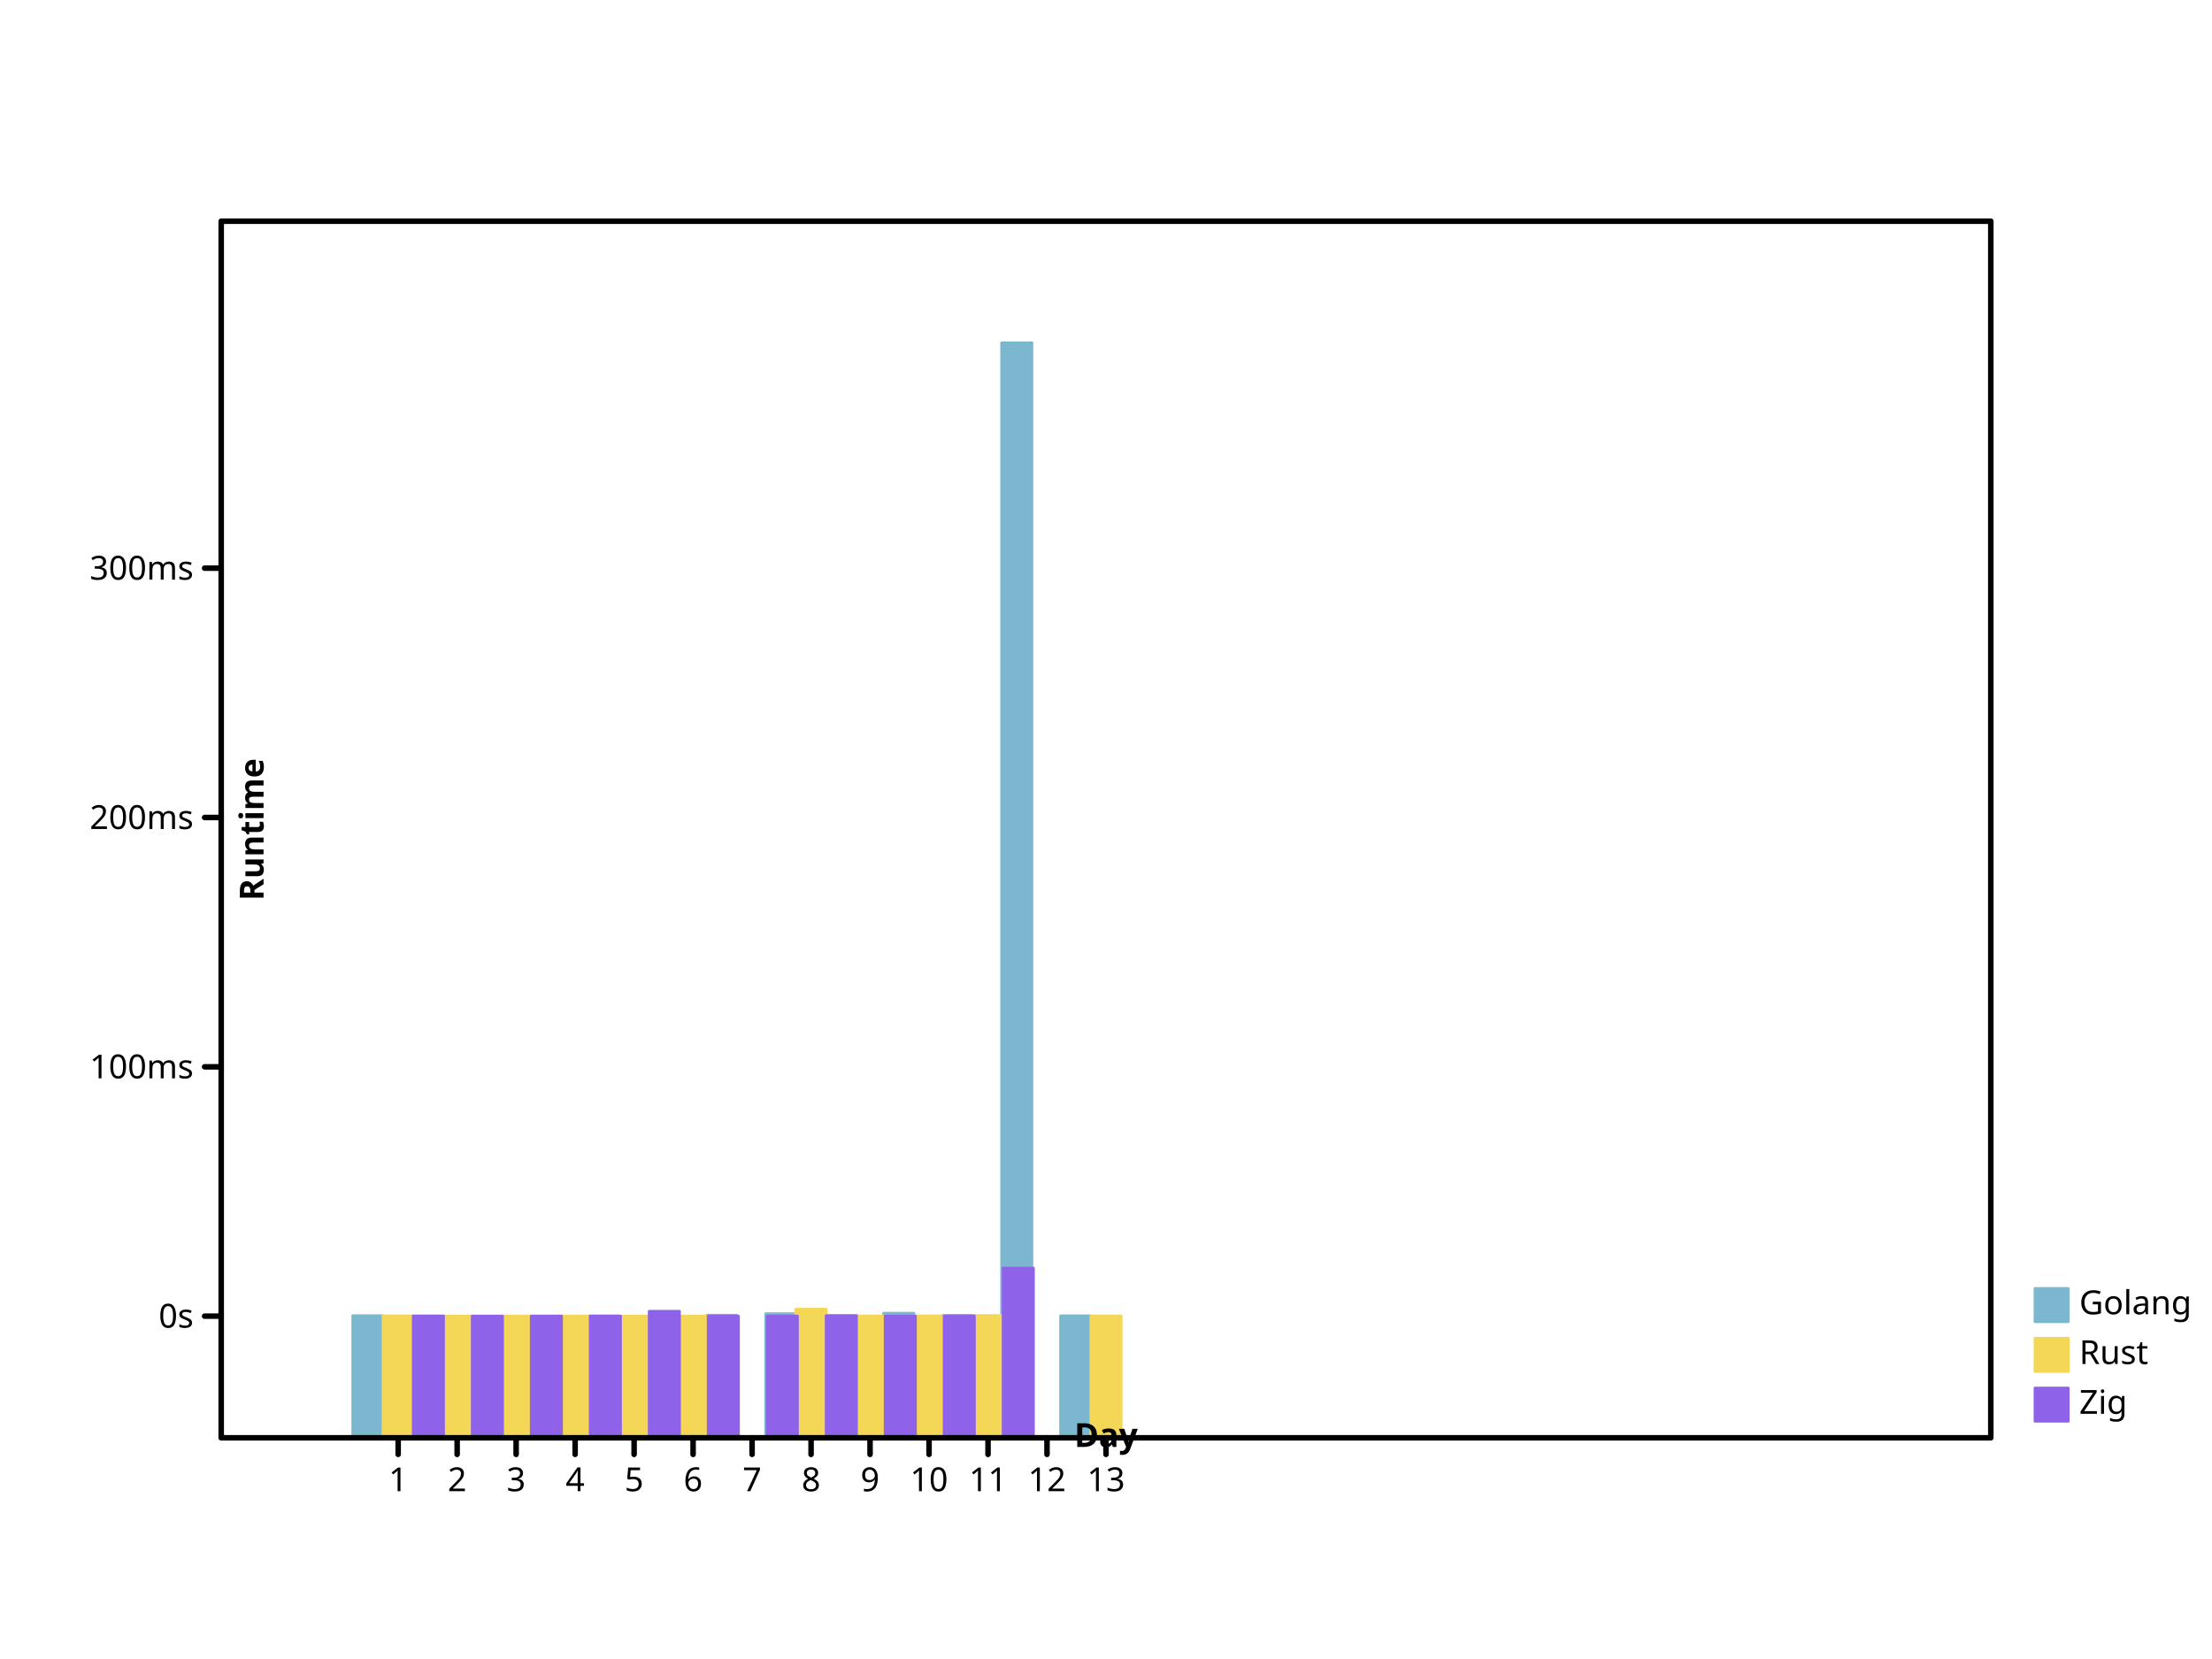
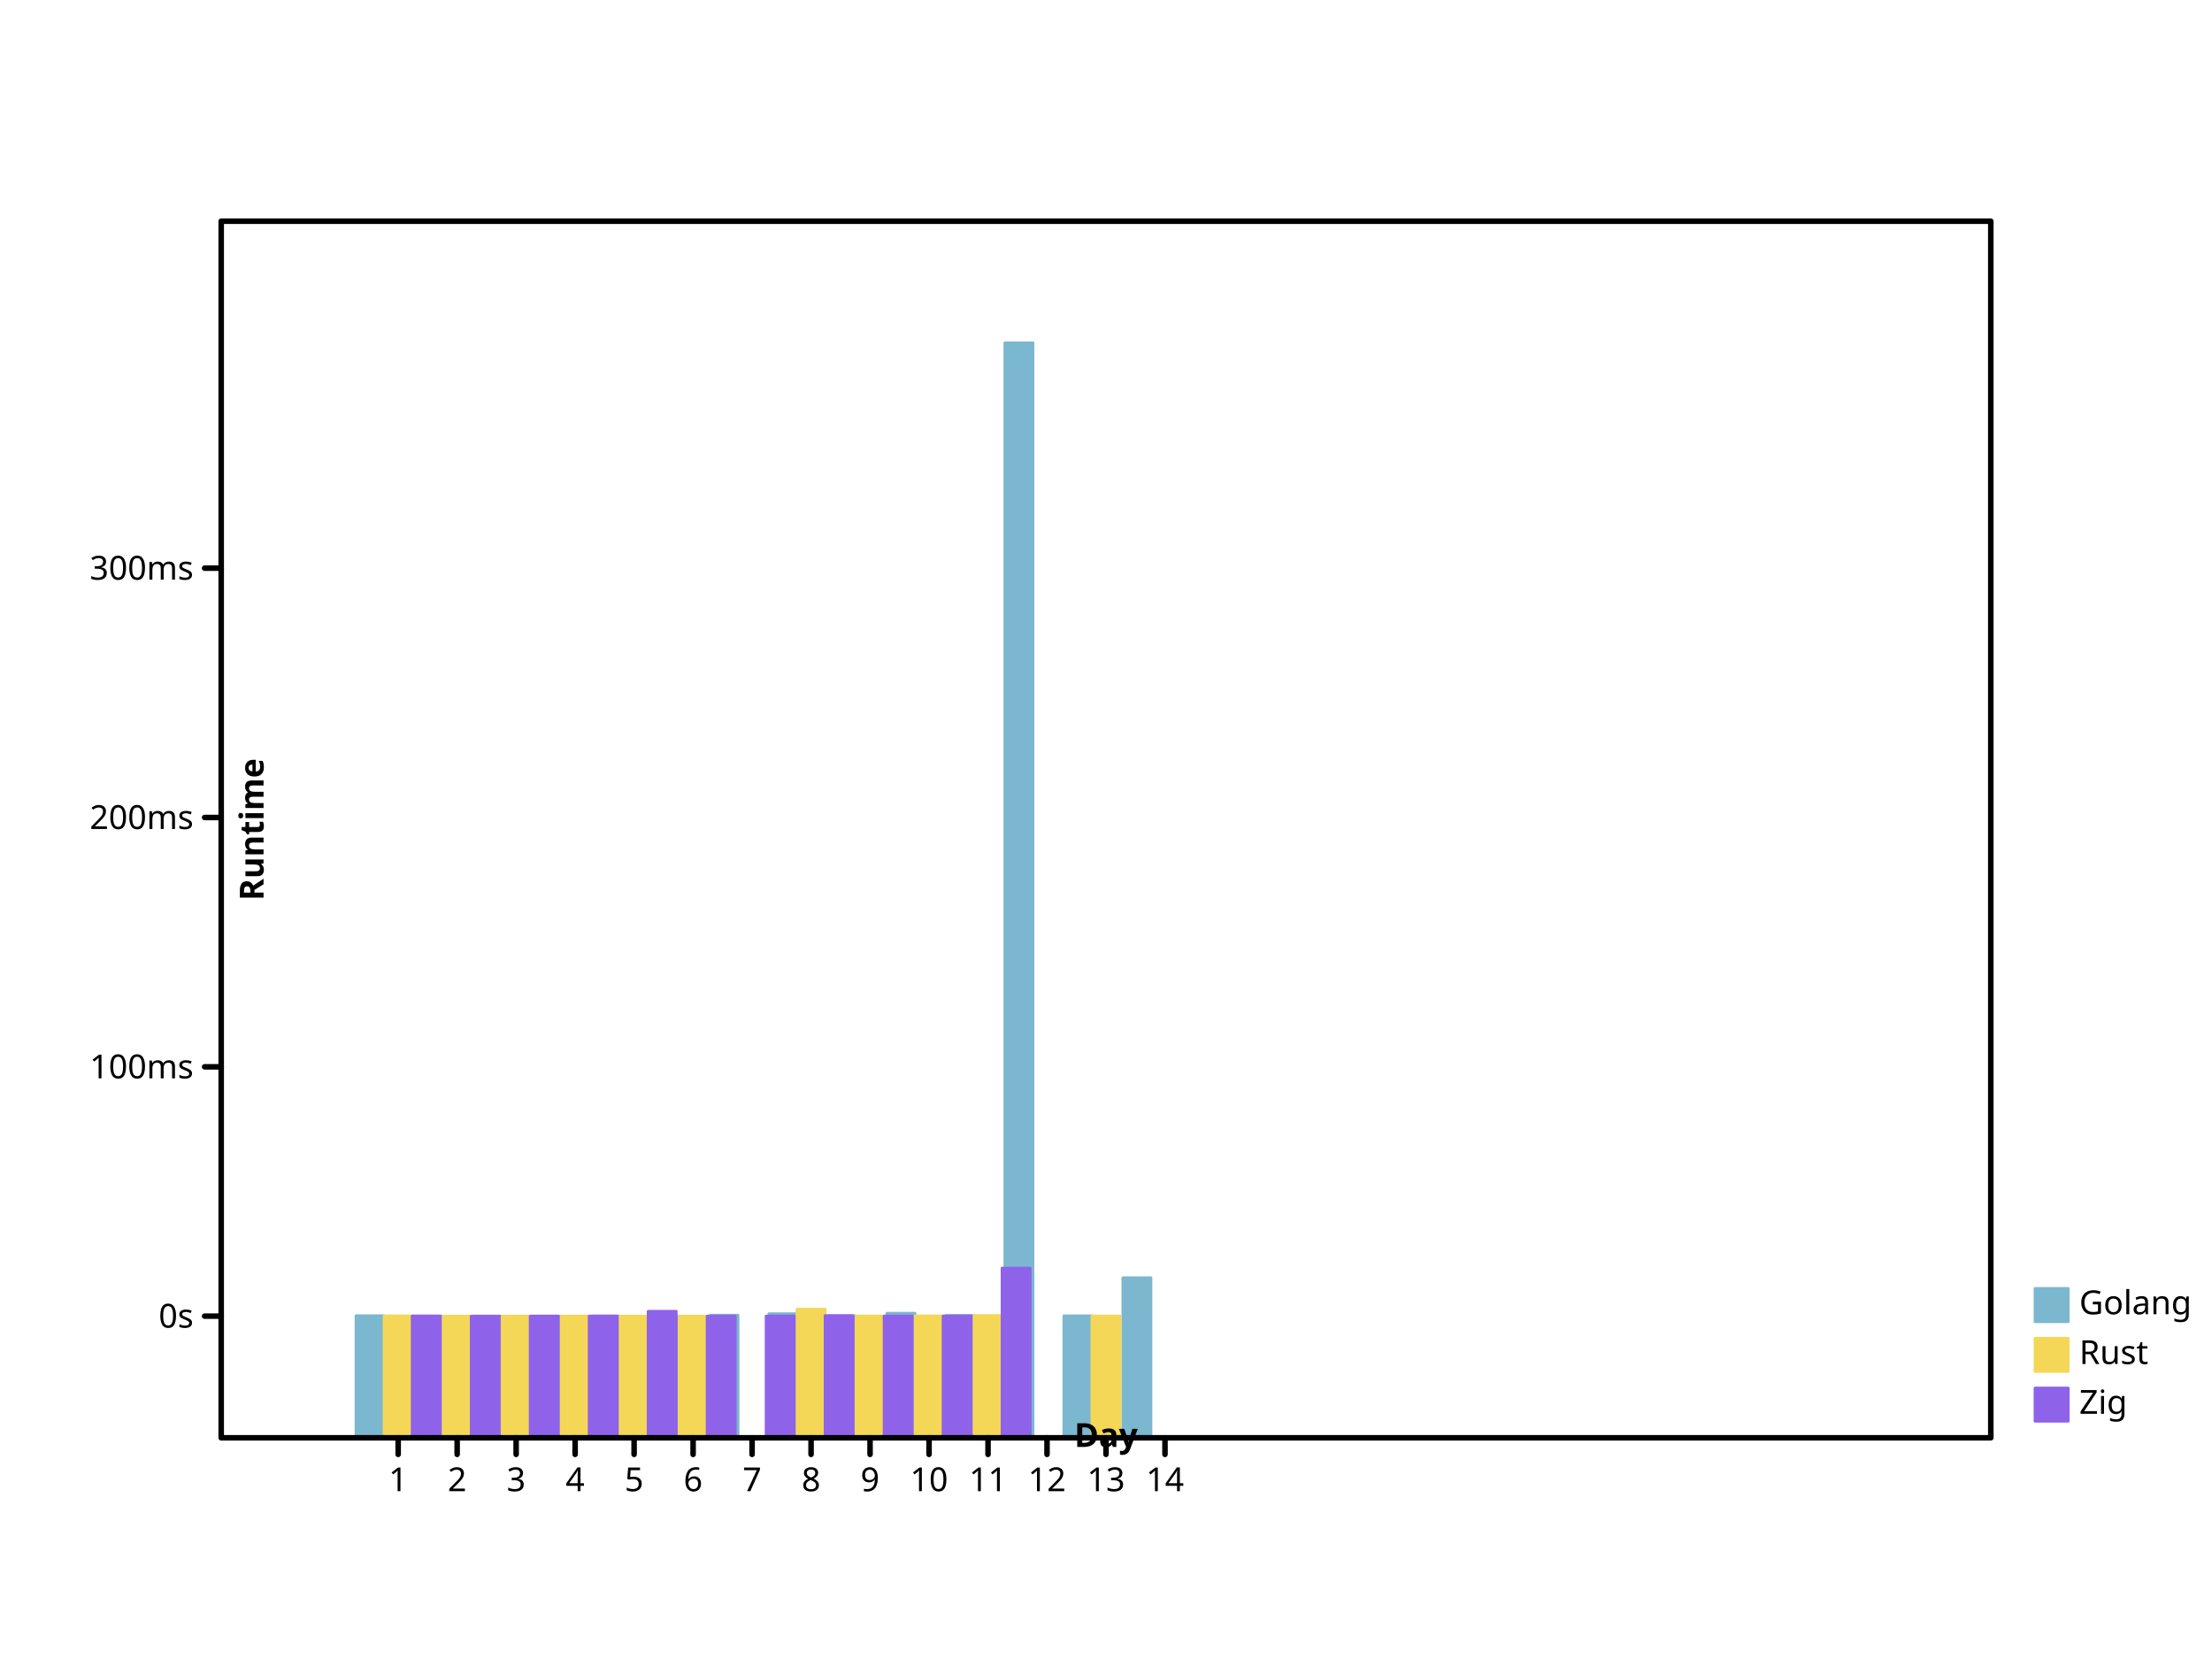
- <svg xmlns="http://www.w3.org/2000/svg" height="600" viewbox="0 0 800 600" preserveAspectRatio="xMidYMid meet" width="800">
+ <svg xmlns="http://www.w3.org/2000/svg" width="800" height="600" viewbox="0 0 800 600" preserveAspectRatio="xMidYMid meet">
  <defs>
-     <marker markerUnits="userSpaceOnUse" markerWidth="2%" markerHeight="2%" id="circle" viewBox="0 0 10 10 " refX="5" refY="5">
-       <circle stroke="black" cx="5" cy="5" r="3" fill="none" />
+     <marker viewBox="0 0 10 10 " refX="5" refY="5" markerUnits="userSpaceOnUse" markerWidth="2%" markerHeight="2%" id="circle">
+       <circle cx="5" cy="5" r="3" fill="none" stroke="black" />
    </marker>
-     <marker refY="5" markerUnits="userSpaceOnUse" markerWidth="2%" markerHeight="2%" id="filled-circle" viewBox="0 0 10 10 " refX="5">
-       <circle cx="5" cy="5" r="3" fill="black" stroke="none" />
+     <marker markerWidth="2%" markerHeight="2%" id="filled-circle" viewBox="0 0 10 10 " refX="5" refY="5" markerUnits="userSpaceOnUse">
+       <circle fill="black" stroke="none" cx="5" cy="5" r="3" />
    </marker>
-     <marker markerHeight="2%" id="square" viewBox="0 0 10 10 " refX="5" refY="5" markerUnits="userSpaceOnUse" markerWidth="2%">
-       <rect height="6" fill="none" stroke="black" x="2" y="2" width="6" />
+     <marker markerUnits="userSpaceOnUse" markerWidth="2%" markerHeight="2%" id="square" viewBox="0 0 10 10 " refX="5" refY="5">
+       <rect fill="none" stroke="black" x="2" y="2" width="6" height="6" />
    </marker>
-     <marker viewBox="0 0 10 10 " refX="5" refY="5" markerUnits="userSpaceOnUse" markerWidth="2%" markerHeight="2%" id="filled-square">
-       <rect fill="black" stroke="none" x="2" y="2" width="6" height="6" />
+     <marker refY="5" markerUnits="userSpaceOnUse" markerWidth="2%" markerHeight="2%" id="filled-square" viewBox="0 0 10 10 " refX="5">
+       <rect height="6" fill="black" stroke="none" x="2" y="2" width="6" />
    </marker>
  </defs>
  <g transform="translate(80 520 )scale(1 -1 )" fill="hsl(198, 47%, 65%)" stroke="hsl(198, 47%, 65%)" stroke-width="1px" stroke-linecap="round" stroke-linejoin="round">
-     <rect width="1.094017e+01" height="4.416107e+01" vector-effect="non-scaling-stroke" x="4.758974e+01" y="0" />
-     <rect y="0" width="1.094017e+01" height="4.400552e+01" vector-effect="non-scaling-stroke" x="6.892308e+01" />
-     <rect height="4.402370e+01" vector-effect="non-scaling-stroke" x="9.025641e+01" y="0" width="1.094017e+01" />
-     <rect y="0" width="1.094017e+01" height="4.403046e+01" vector-effect="non-scaling-stroke" x="1.115897e+02" />
-     <rect height="4.404900e+01" vector-effect="non-scaling-stroke" x="1.329231e+02" y="0" width="1.094017e+01" />
-     <rect y="0" width="1.094017e+01" height="4.400013e+01" vector-effect="non-scaling-stroke" x="1.542564e+02" />
-     <rect vector-effect="non-scaling-stroke" x="1.755897e+02" y="0" width="1.094017e+01" height="4.433411e+01" />
-     <rect width="1.094017e+01" height="4.488021e+01" vector-effect="non-scaling-stroke" x="1.969231e+02" y="0" />
-     <rect vector-effect="non-scaling-stroke" x="2.182564e+02" y="0" width="1.094017e+01" height="4.407871e+01" />
-     <rect vector-effect="non-scaling-stroke" x="2.395897e+02" y="0" width="1.094017e+01" height="4.504864e+01" />
-     <rect vector-effect="non-scaling-stroke" x="2.609231e+02" y="0" width="1.094017e+01" height="4.424140e+01" />
-     <rect vector-effect="non-scaling-stroke" x="2.822564e+02" y="0" width="1.094017e+01" height="396" />
-     <rect x="3.035897e+02" y="0" width="1.094017e+01" height="4.410024e+01" vector-effect="non-scaling-stroke" />
+     <rect vector-effect="non-scaling-stroke" x="4.876190e+01" y="0" width="1.015873e+01" height="4.416107e+01" />
+     <rect y="0" width="1.015873e+01" height="4.400552e+01" vector-effect="non-scaling-stroke" x="7.009524e+01" />
+     <rect width="1.015873e+01" height="4.402370e+01" vector-effect="non-scaling-stroke" x="9.142857e+01" y="0" />
+     <rect width="1.015873e+01" height="4.403046e+01" vector-effect="non-scaling-stroke" x="1.127619e+02" y="0" />
+     <rect x="1.340952e+02" y="0" width="1.015873e+01" height="4.404900e+01" vector-effect="non-scaling-stroke" />
+     <rect x="1.554286e+02" y="0" width="1.015873e+01" height="4.400013e+01" vector-effect="non-scaling-stroke" />
+     <rect x="1.767619e+02" y="0" width="1.015873e+01" height="4.433411e+01" vector-effect="non-scaling-stroke" />
+     <rect height="4.488021e+01" vector-effect="non-scaling-stroke" x="1.980952e+02" y="0" width="1.015873e+01" />
+     <rect y="0" width="1.015873e+01" height="4.407871e+01" vector-effect="non-scaling-stroke" x="2.194286e+02" />
+     <rect width="1.015873e+01" height="4.504864e+01" vector-effect="non-scaling-stroke" x="2.407619e+02" y="0" />
+     <rect width="1.015873e+01" height="4.424140e+01" vector-effect="non-scaling-stroke" x="2.620952e+02" y="0" />
+     <rect y="0" width="1.015873e+01" height="396" vector-effect="non-scaling-stroke" x="2.834286e+02" />
+     <rect y="0" width="1.015873e+01" height="4.410024e+01" vector-effect="non-scaling-stroke" x="3.047619e+02" />
+     <rect width="1.015873e+01" height="5.788626e+01" vector-effect="non-scaling-stroke" x="3.260952e+02" y="0" />
  </g>
  <g stroke-linejoin="round" transform="translate(80 520 )scale(1 -1 )" fill="hsl(49, 88%, 65%)" stroke="hsl(49, 88%, 65%)" stroke-width="1px" stroke-linecap="round">
-     <rect vector-effect="non-scaling-stroke" x="5.852991e+01" y="0" width="1.094017e+01" height="4.408368e+01" />
-     <rect y="0" width="1.094017e+01" height="4.400216e+01" vector-effect="non-scaling-stroke" x="7.986325e+01" />
-     <rect vector-effect="non-scaling-stroke" x="1.011966e+02" y="0" width="1.094017e+01" height="4.401564e+01" />
-     <rect height="4.401708e+01" vector-effect="non-scaling-stroke" x="1.225299e+02" y="0" width="1.094017e+01" />
-     <rect height="4.400997e+01" vector-effect="non-scaling-stroke" x="1.438632e+02" y="0" width="1.094017e+01" />
-     <rect y="0" width="1.094017e+01" height="4.400009e+01" vector-effect="non-scaling-stroke" x="1.651966e+02" />
-     <rect vector-effect="non-scaling-stroke" x="2.078632e+02" y="0" width="1.094017e+01" height="4.651565e+01" />
-     <rect height="4.404421e+01" vector-effect="non-scaling-stroke" x="2.291966e+02" y="0" width="1.094017e+01" />
-     <rect height="4.407725e+01" vector-effect="non-scaling-stroke" x="2.505299e+02" y="0" width="1.094017e+01" />
-     <rect vector-effect="non-scaling-stroke" x="2.718632e+02" y="0" width="1.094017e+01" height="4.422258e+01" />
-     <rect height="4.404709e+01" vector-effect="non-scaling-stroke" x="3.145299e+02" y="0" width="1.094017e+01" />
+     <rect height="4.408368e+01" vector-effect="non-scaling-stroke" x="5.892063e+01" y="0" width="1.015873e+01" />
+     <rect y="0" width="1.015873e+01" height="4.400216e+01" vector-effect="non-scaling-stroke" x="8.025397e+01" />
+     <rect width="1.015873e+01" height="4.401564e+01" vector-effect="non-scaling-stroke" x="1.015873e+02" y="0" />
+     <rect x="1.229206e+02" y="0" width="1.015873e+01" height="4.401708e+01" vector-effect="non-scaling-stroke" />
+     <rect vector-effect="non-scaling-stroke" x="1.442540e+02" y="0" width="1.015873e+01" height="4.400997e+01" />
+     <rect x="1.655873e+02" y="0" width="1.015873e+01" height="4.400009e+01" vector-effect="non-scaling-stroke" />
+     <rect y="0" width="1.015873e+01" height="4.651565e+01" vector-effect="non-scaling-stroke" x="2.082540e+02" />
+     <rect vector-effect="non-scaling-stroke" x="2.295873e+02" y="0" width="1.015873e+01" height="4.404421e+01" />
+     <rect width="1.015873e+01" height="4.407725e+01" vector-effect="non-scaling-stroke" x="2.509206e+02" y="0" />
+     <rect vector-effect="non-scaling-stroke" x="2.722540e+02" y="0" width="1.015873e+01" height="4.422258e+01" />
+     <rect height="4.404709e+01" vector-effect="non-scaling-stroke" x="3.149206e+02" y="0" width="1.015873e+01" />
  </g>
-   <g stroke-linejoin="round" transform="translate(80 520 )scale(1 -1 )" fill="hsl(260, 76%, 65%)" stroke="hsl(260, 76%, 65%)" stroke-width="1px" stroke-linecap="round">
-     <rect vector-effect="non-scaling-stroke" x="6.947009e+01" y="0" width="1.094017e+01" height="4.406687e+01" />
-     <rect vector-effect="non-scaling-stroke" x="9.080342e+01" y="0" width="1.094017e+01" height="4.400234e+01" />
-     <rect vector-effect="non-scaling-stroke" x="1.121368e+02" y="0" width="1.094017e+01" height="4.401242e+01" />
-     <rect width="1.094017e+01" height="4.404748e+01" vector-effect="non-scaling-stroke" x="1.334701e+02" y="0" />
-     <rect vector-effect="non-scaling-stroke" x="1.548034e+02" y="0" width="1.094017e+01" height="4.575806e+01" />
-     <rect height="4.400008e+01" vector-effect="non-scaling-stroke" x="1.761368e+02" y="0" width="1.094017e+01" />
-     <rect vector-effect="non-scaling-stroke" x="1.974701e+02" y="0" width="1.094017e+01" height="4.403908e+01" />
-     <rect width="1.094017e+01" height="4.419846e+01" vector-effect="non-scaling-stroke" x="2.188034e+02" y="0" />
-     <rect vector-effect="non-scaling-stroke" x="2.401368e+02" y="0" width="1.094017e+01" height="4.404643e+01" />
-     <rect vector-effect="non-scaling-stroke" x="2.614701e+02" y="0" width="1.094017e+01" height="4.407512e+01" />
-     <rect height="6.137333e+01" vector-effect="non-scaling-stroke" x="2.828034e+02" y="0" width="1.094017e+01" />
+   <g stroke="hsl(260, 76%, 65%)" stroke-width="1px" stroke-linecap="round" stroke-linejoin="round" transform="translate(80 520 )scale(1 -1 )" fill="hsl(260, 76%, 65%)">
+     <rect vector-effect="non-scaling-stroke" x="6.907937e+01" y="0" width="1.015873e+01" height="4.406687e+01" />
+     <rect x="9.041270e+01" y="0" width="1.015873e+01" height="4.400234e+01" vector-effect="non-scaling-stroke" />
+     <rect height="4.401242e+01" vector-effect="non-scaling-stroke" x="1.117460e+02" y="0" width="1.015873e+01" />
+     <rect x="1.330794e+02" y="0" width="1.015873e+01" height="4.404748e+01" vector-effect="non-scaling-stroke" />
+     <rect vector-effect="non-scaling-stroke" x="1.544127e+02" y="0" width="1.015873e+01" height="4.575806e+01" />
+     <rect y="0" width="1.015873e+01" height="4.400008e+01" vector-effect="non-scaling-stroke" x="1.757460e+02" />
+     <rect vector-effect="non-scaling-stroke" x="1.970794e+02" y="0" width="1.015873e+01" height="4.403908e+01" />
+     <rect x="2.184127e+02" y="0" width="1.015873e+01" height="4.419846e+01" vector-effect="non-scaling-stroke" />
+     <rect vector-effect="non-scaling-stroke" x="2.397460e+02" y="0" width="1.015873e+01" height="4.404643e+01" />
+     <rect x="2.610794e+02" y="0" width="1.015873e+01" height="4.407512e+01" vector-effect="non-scaling-stroke" />
+     <rect vector-effect="non-scaling-stroke" x="2.824127e+02" y="0" width="1.015873e+01" height="6.137333e+01" />
  </g>
-   <g stroke-linejoin="round" dominant-baseline="hanging" stroke-linecap="round" font-weight="normal" text-anchor="start" fill="hsl(198, 47%, 65%)" stroke="hsl(198, 47%, 65%)" stroke-width="1px" font-family="sans-serif" font-size="12px" font-style="normal">
-     <rect width="12" height="12" vector-effect="non-scaling-stroke" x="736" y="466" />
+   <g stroke-width="1px" stroke-linecap="round" font-size="12px" font-style="normal" dominant-baseline="hanging" stroke="hsl(198, 47%, 65%)" stroke-linejoin="round" fill="hsl(198, 47%, 65%)" font-weight="normal" text-anchor="start" font-family="sans-serif">
+     <rect height="12" vector-effect="non-scaling-stroke" x="736" y="466" width="12" />
    <g stroke="black" fill="black">
-       <text y="466" dominant-baseline="hanging" stroke="none" vector-effect="non-scaling-stroke" x="752">Golang</text>
+       <text vector-effect="non-scaling-stroke" x="752" y="466" dominant-baseline="hanging" stroke="none">Golang</text>
    </g>
-     <g fill="hsl(49, 88%, 65%)" stroke="hsl(49, 88%, 65%)" text-anchor="start" dominant-baseline="hanging" stroke-linecap="round" font-size="12px" font-family="sans-serif" font-style="normal" font-weight="normal" stroke-width="1px" stroke-linejoin="round">
-       <rect height="12" vector-effect="non-scaling-stroke" x="736" y="484" width="12" />
-       <g stroke="black" fill="black">
-         <text x="752" y="484" dominant-baseline="hanging" stroke="none" vector-effect="non-scaling-stroke">Rust</text>
+     <g stroke="hsl(49, 88%, 65%)" font-weight="normal" dominant-baseline="hanging" fill="hsl(49, 88%, 65%)" stroke-width="1px" stroke-linecap="round" font-family="sans-serif" font-style="normal" font-size="12px" text-anchor="start" stroke-linejoin="round">
+       <rect width="12" height="12" vector-effect="non-scaling-stroke" x="736" y="484" />
+       <g fill="black" stroke="black">
+         <text stroke="none" vector-effect="non-scaling-stroke" x="752" y="484" dominant-baseline="hanging">Rust</text>
      </g>
-       <g font-weight="normal" text-anchor="start" stroke="hsl(260, 76%, 65%)" stroke-width="1px" font-family="sans-serif" stroke-linecap="round" dominant-baseline="hanging" fill="hsl(260, 76%, 65%)" stroke-linejoin="round" font-size="12px" font-style="normal">
-         <rect vector-effect="non-scaling-stroke" x="736" y="502" width="12" height="12" />
+       <g stroke-linecap="round" font-weight="normal" text-anchor="start" font-size="12px" dominant-baseline="hanging" fill="hsl(260, 76%, 65%)" stroke-width="1px" stroke="hsl(260, 76%, 65%)" stroke-linejoin="round" font-family="sans-serif" font-style="normal">
+         <rect width="12" height="12" vector-effect="non-scaling-stroke" x="736" y="502" />
        <g stroke="black" fill="black">
-           <text stroke="none" vector-effect="non-scaling-stroke" x="752" y="502" dominant-baseline="hanging">Zig</text>
-           <g font-style="normal" dominant-baseline="hanging" stroke-width="2px" stroke-linecap="round" font-size="12px" stroke-linejoin="round" font-family="sans-serif" font-weight="normal" text-anchor="start" fill="none">
+           <text x="752" y="502" dominant-baseline="hanging" stroke="none" vector-effect="non-scaling-stroke">Zig</text>
+           <g stroke-linejoin="round" font-family="sans-serif" stroke-width="2px" stroke-linecap="round" font-size="12px" font-style="normal" dominant-baseline="hanging" fill="none" font-weight="normal" text-anchor="start">
            <rect vector-effect="non-scaling-stroke" x="80" y="80" width="640" height="440" />
          </g>
-           <g stroke-linecap="round" font-weight="normal" text-anchor="start" transform="translate(80 520 )scale(1 -1 )" fill="none" stroke="black" stroke-width="2px" stroke-linejoin="round" font-family="sans-serif" font-size="12px" font-style="normal" dominant-baseline="hanging">
-             <path vector-effect="non-scaling-stroke" d="M64,0 L64,-6 M8.533333e+01,0 L8.533333e+01,-6 M1.066667e+02,0 L1.066667e+02,-6 M128,0 L128,-6 M1.493333e+02,0 L1.493333e+02,-6 M1.706667e+02,0 L1.706667e+02,-6 M192,0 L192,-6 M2.133333e+02,0 L2.133333e+02,-6 M2.346667e+02,0 L2.346667e+02,-6 M256,0 L256,-6 M2.773333e+02,0 L2.773333e+02,-6 M2.986667e+02,0 L2.986667e+02,-6 M320,0 L320,-6 " />
+           <g transform="translate(80 520 )scale(1 -1 )" stroke="black" font-style="normal" dominant-baseline="hanging" fill="none" font-weight="normal" text-anchor="start" font-size="12px" stroke-width="2px" stroke-linecap="round" stroke-linejoin="round" font-family="sans-serif">
+             <path vector-effect="non-scaling-stroke" d="M64,0 L64,-6 M8.533333e+01,0 L8.533333e+01,-6 M1.066667e+02,0 L1.066667e+02,-6 M128,0 L128,-6 M1.493333e+02,0 L1.493333e+02,-6 M1.706667e+02,0 L1.706667e+02,-6 M192,0 L192,-6 M2.133333e+02,0 L2.133333e+02,-6 M2.346667e+02,0 L2.346667e+02,-6 M256,0 L256,-6 M2.773333e+02,0 L2.773333e+02,-6 M2.986667e+02,0 L2.986667e+02,-6 M320,0 L320,-6 M3.413333e+02,0 L3.413333e+02,-6 " />
          </g>
-           <g stroke-linecap="round" stroke-linejoin="round" font-family="sans-serif" dominant-baseline="hanging" font-style="normal" font-weight="normal" text-anchor="middle" transform="translate(80 520 )scale(1 1 )" font-size="12px" stroke-width="2px" fill="black" stroke="black">
-             <text y="10" dominant-baseline="hanging" stroke="none" vector-effect="non-scaling-stroke" x="64">1</text>
-             <text x="8.533333e+01" y="10" dominant-baseline="hanging" stroke="none" vector-effect="non-scaling-stroke">2</text>
-             <text y="10" dominant-baseline="hanging" stroke="none" vector-effect="non-scaling-stroke" x="1.066667e+02">3</text>
-             <text vector-effect="non-scaling-stroke" x="128" y="10" dominant-baseline="hanging" stroke="none">4</text>
-             <text stroke="none" vector-effect="non-scaling-stroke" x="1.493333e+02" y="10" dominant-baseline="hanging">5</text>
-             <text x="1.706667e+02" y="10" dominant-baseline="hanging" stroke="none" vector-effect="non-scaling-stroke">6</text>
+           <g font-style="normal" fill="black" stroke-linejoin="round" font-family="sans-serif" text-anchor="middle" stroke-width="2px" stroke-linecap="round" font-weight="normal" transform="translate(80 520 )scale(1 1 )" stroke="black" font-size="12px" dominant-baseline="hanging">
+             <text stroke="none" vector-effect="non-scaling-stroke" x="64" y="10" dominant-baseline="hanging">1</text>
+             <text stroke="none" vector-effect="non-scaling-stroke" x="8.533333e+01" y="10" dominant-baseline="hanging">2</text>
+             <text dominant-baseline="hanging" stroke="none" vector-effect="non-scaling-stroke" x="1.066667e+02" y="10">3</text>
+             <text x="128" y="10" dominant-baseline="hanging" stroke="none" vector-effect="non-scaling-stroke">4</text>
+             <text vector-effect="non-scaling-stroke" x="1.493333e+02" y="10" dominant-baseline="hanging" stroke="none">5</text>
+             <text stroke="none" vector-effect="non-scaling-stroke" x="1.706667e+02" y="10" dominant-baseline="hanging">6</text>
            <text x="192" y="10" dominant-baseline="hanging" stroke="none" vector-effect="non-scaling-stroke">7</text>
            <text dominant-baseline="hanging" stroke="none" vector-effect="non-scaling-stroke" x="2.133333e+02" y="10">8</text>
-             <text x="2.346667e+02" y="10" dominant-baseline="hanging" stroke="none" vector-effect="non-scaling-stroke">9</text>
-             <text x="256" y="10" dominant-baseline="hanging" stroke="none" vector-effect="non-scaling-stroke">10</text>
-             <text x="2.773333e+02" y="10" dominant-baseline="hanging" stroke="none" vector-effect="non-scaling-stroke">11</text>
-             <text vector-effect="non-scaling-stroke" x="2.986667e+02" y="10" dominant-baseline="hanging" stroke="none">12</text>
-             <text stroke="none" vector-effect="non-scaling-stroke" x="320" y="10" dominant-baseline="hanging">13</text>
+             <text dominant-baseline="hanging" stroke="none" vector-effect="non-scaling-stroke" x="2.346667e+02" y="10">9</text>
+             <text dominant-baseline="hanging" stroke="none" vector-effect="non-scaling-stroke" x="256" y="10">10</text>
+             <text vector-effect="non-scaling-stroke" x="2.773333e+02" y="10" dominant-baseline="hanging" stroke="none">11</text>
+             <text stroke="none" vector-effect="non-scaling-stroke" x="2.986667e+02" y="10" dominant-baseline="hanging">12</text>
+             <text vector-effect="non-scaling-stroke" x="320" y="10" dominant-baseline="hanging" stroke="none">13</text>
+             <text stroke="none" vector-effect="non-scaling-stroke" x="3.413333e+02" y="10" dominant-baseline="hanging">14</text>
          </g>
-           <g stroke="black" stroke-width="2px" stroke-linecap="round" font-style="normal" font-weight="bold" text-anchor="middle" fill="black" stroke-linejoin="round" font-family="sans-serif" transform="translate(80 520 )scale(1 1 )rotate(0 0 0 )" font-size="12px" dominant-baseline="baseline">
-             <text dominant-baseline="baseline" stroke="none" vector-effect="non-scaling-stroke" x="320" y="-6">Day</text>
+           <g stroke-linecap="round" font-style="normal" font-family="sans-serif" font-weight="bold" text-anchor="middle" stroke="black" stroke-linejoin="round" transform="translate(80 520 )scale(1 1 )rotate(0 0 0 )" font-size="12px" dominant-baseline="baseline" fill="black" stroke-width="2px">
+             <text x="320" y="-6" dominant-baseline="baseline" stroke="none" vector-effect="non-scaling-stroke">Day</text>
          </g>
-           <g font-family="sans-serif" stroke="black" text-anchor="middle" dominant-baseline="baseline" font-size="12px" font-weight="bold" fill="black" stroke-width="2px" stroke-linejoin="round" transform="translate(80 520 )scale(1 -1 )" stroke-linecap="round" font-style="normal">
-             <path d="M0,44 L-6,44 M0,1.341724e+02 L-6,1.341724e+02 M0,2.243448e+02 L-6,2.243448e+02 M0,3.145172e+02 L-6,3.145172e+02 " vector-effect="non-scaling-stroke" />
+           <g transform="translate(80 520 )scale(1 -1 )" stroke="black" stroke-width="2px" font-size="12px" dominant-baseline="baseline" fill="black" stroke-linejoin="round" font-family="sans-serif" stroke-linecap="round" font-style="normal" font-weight="bold" text-anchor="middle">
+             <path vector-effect="non-scaling-stroke" d="M0,44 L-6,44 M0,1.341724e+02 L-6,1.341724e+02 M0,2.243448e+02 L-6,2.243448e+02 M0,3.145172e+02 L-6,3.145172e+02 " />
          </g>
-           <g stroke-width="2px" stroke="black" font-weight="normal" dominant-baseline="middle" transform="translate(80 520 )scale(1 1 )" font-size="12px" stroke-linejoin="round" font-family="sans-serif" fill="black" font-style="normal" text-anchor="end" stroke-linecap="round">
+           <g transform="translate(80 520 )scale(1 1 )" fill="black" stroke-linecap="round" font-size="12px" dominant-baseline="middle" stroke="black" stroke-linejoin="round" text-anchor="end" font-style="normal" font-family="sans-serif" font-weight="normal" stroke-width="2px">
            <text stroke="none" vector-effect="non-scaling-stroke" x="-10" y="-44" dominant-baseline="middle">0s</text>
-             <text y="-1.341724e+02" dominant-baseline="middle" stroke="none" vector-effect="non-scaling-stroke" x="-10">100ms</text>
-             <text vector-effect="non-scaling-stroke" x="-10" y="-2.243448e+02" dominant-baseline="middle" stroke="none">200ms</text>
-             <text stroke="none" vector-effect="non-scaling-stroke" x="-10" y="-3.145172e+02" dominant-baseline="middle">300ms</text>
+             <text stroke="none" vector-effect="non-scaling-stroke" x="-10" y="-1.341724e+02" dominant-baseline="middle">100ms</text>
+             <text y="-2.243448e+02" dominant-baseline="middle" stroke="none" vector-effect="non-scaling-stroke" x="-10">200ms</text>
+             <text y="-3.145172e+02" dominant-baseline="middle" stroke="none" vector-effect="non-scaling-stroke" x="-10">300ms</text>
          </g>
-           <g stroke="black" stroke-width="2px" font-family="sans-serif" transform="translate(80 520 )scale(1 1 )rotate(-90 0 0 )" font-size="12px" font-style="normal" font-weight="bold" text-anchor="middle" fill="black" stroke-linejoin="round" dominant-baseline="hanging" stroke-linecap="round">
-             <text vector-effect="non-scaling-stroke" x="220" y="6" dominant-baseline="hanging" stroke="none">Runtime</text>
+           <g font-style="normal" dominant-baseline="hanging" stroke-width="2px" font-weight="bold" text-anchor="middle" stroke-linejoin="round" stroke-linecap="round" font-size="12px" fill="black" font-family="sans-serif" transform="translate(80 520 )scale(1 1 )rotate(-90 0 0 )" stroke="black">
+             <text dominant-baseline="hanging" stroke="none" vector-effect="non-scaling-stroke" x="220" y="6">Runtime</text>
          </g>
        </g>
      </g>
    </g>
  </g>
</svg>
